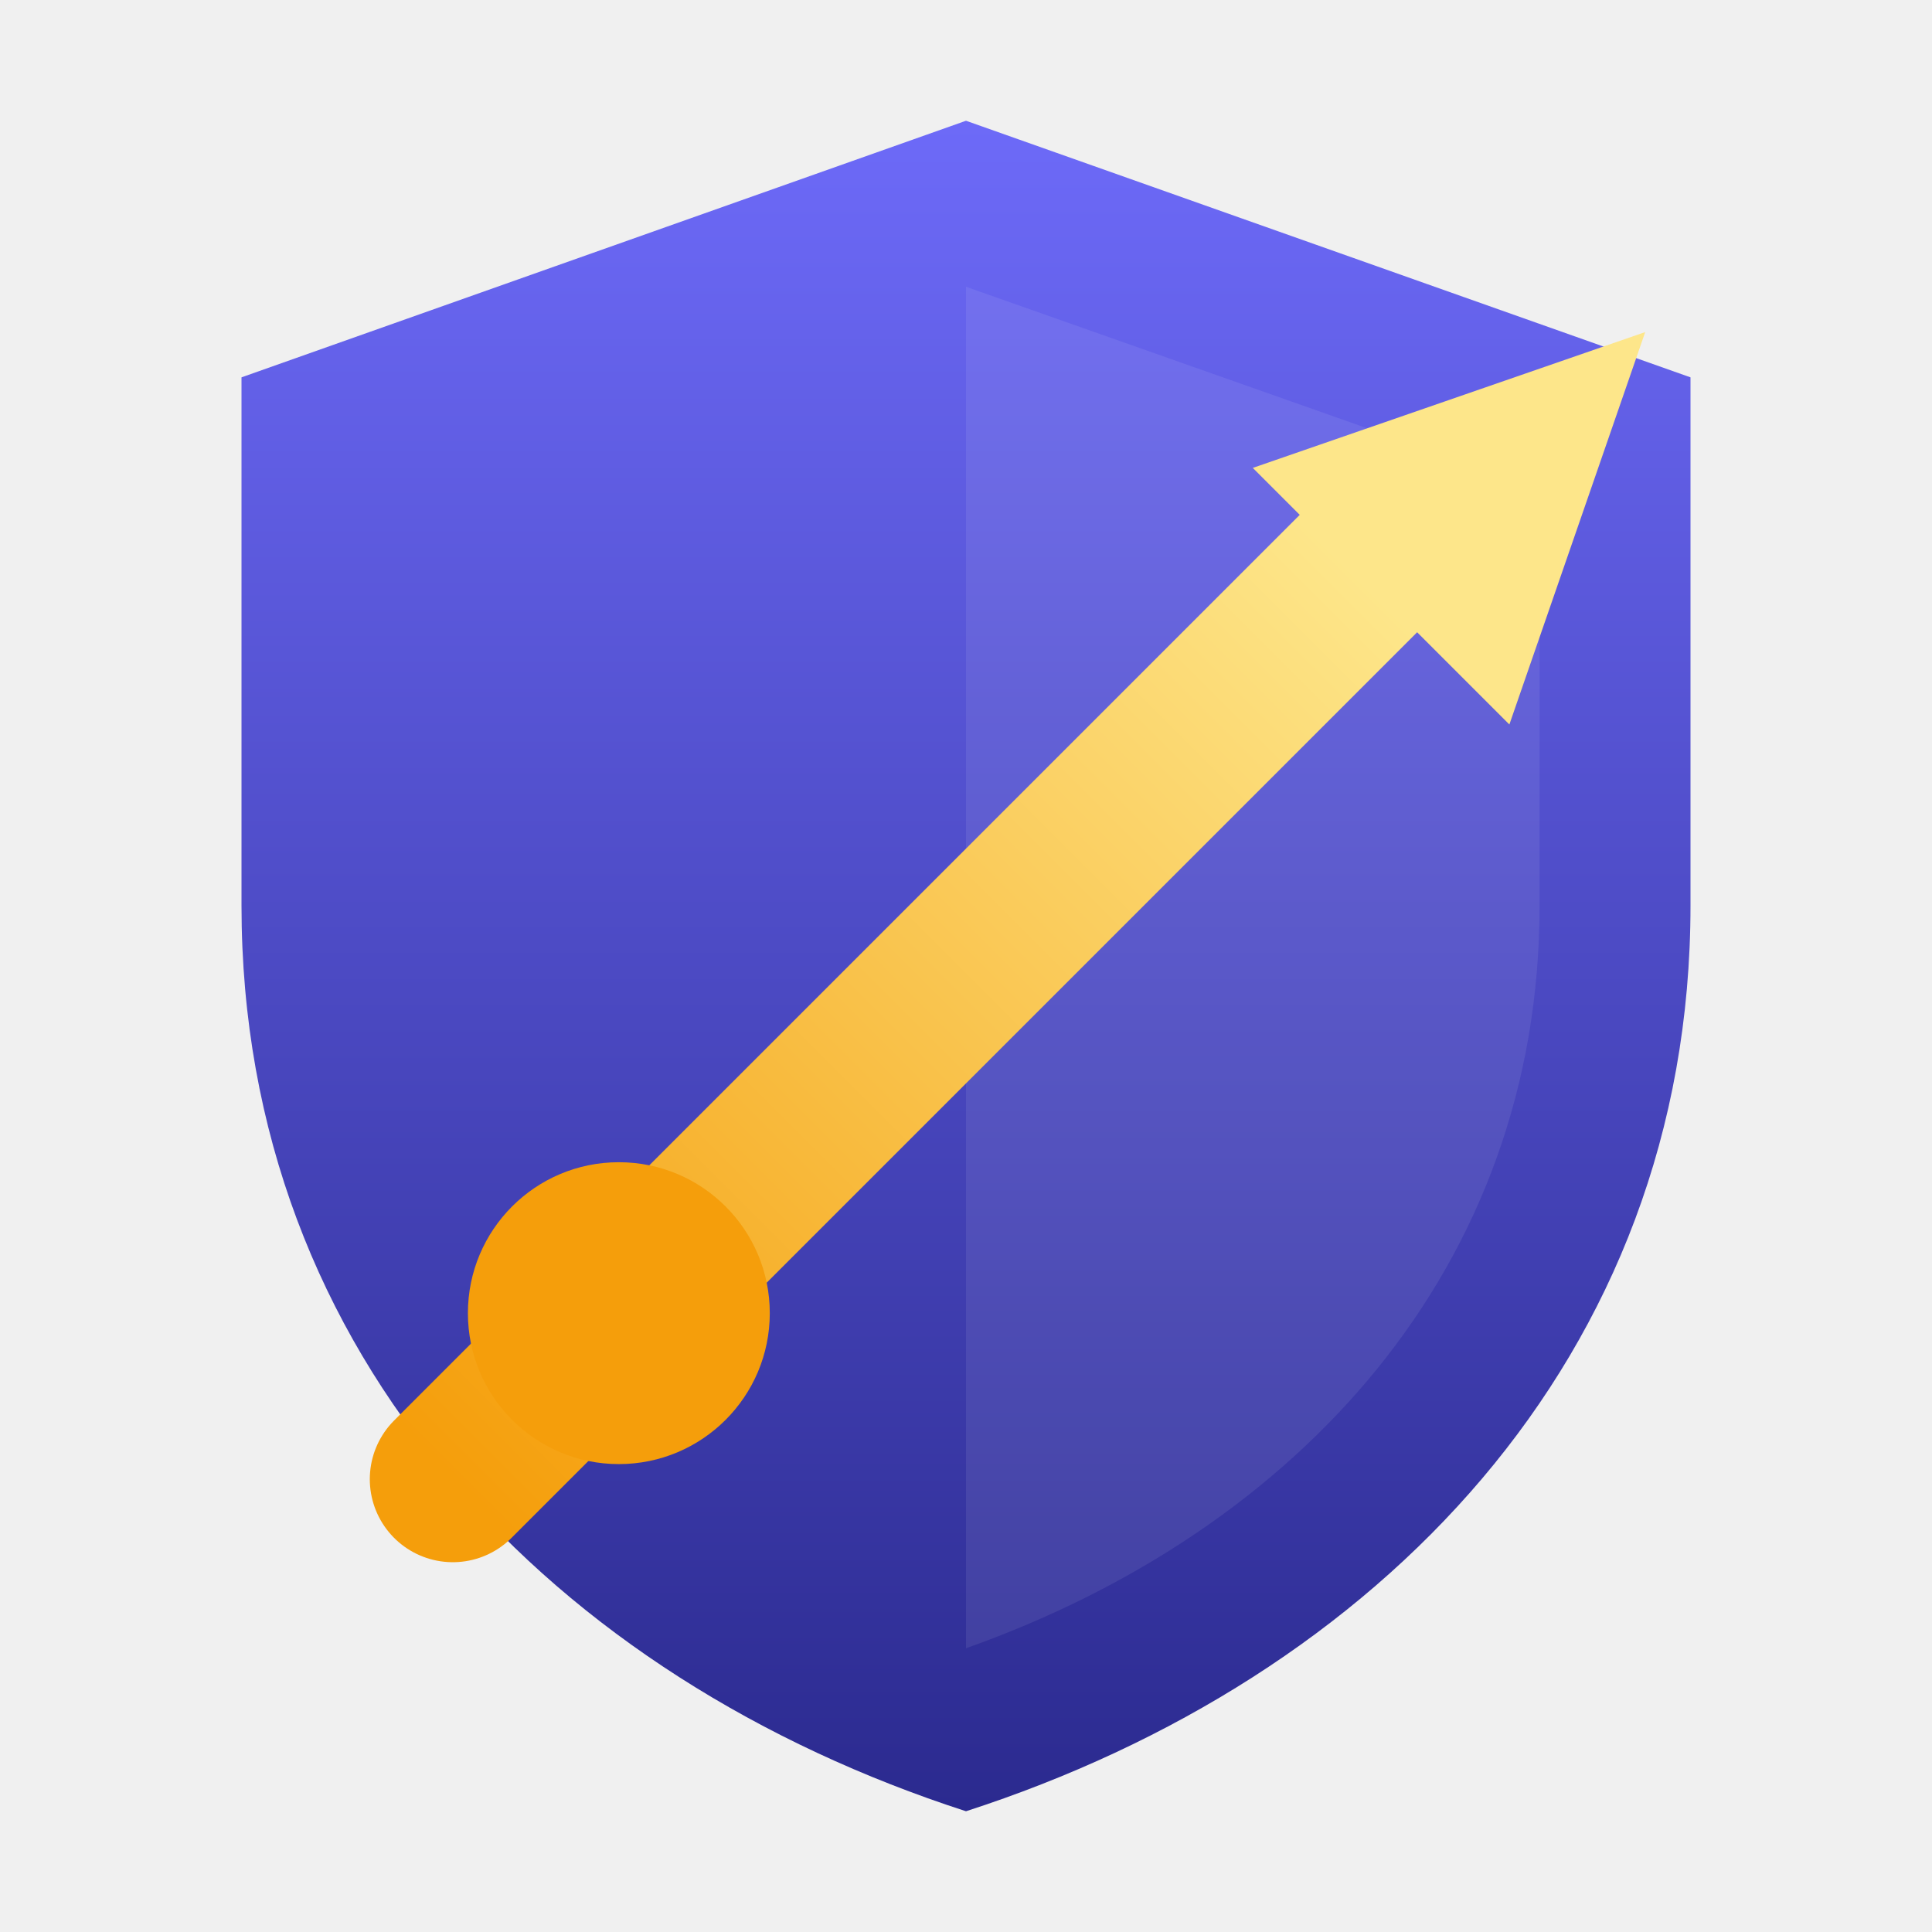
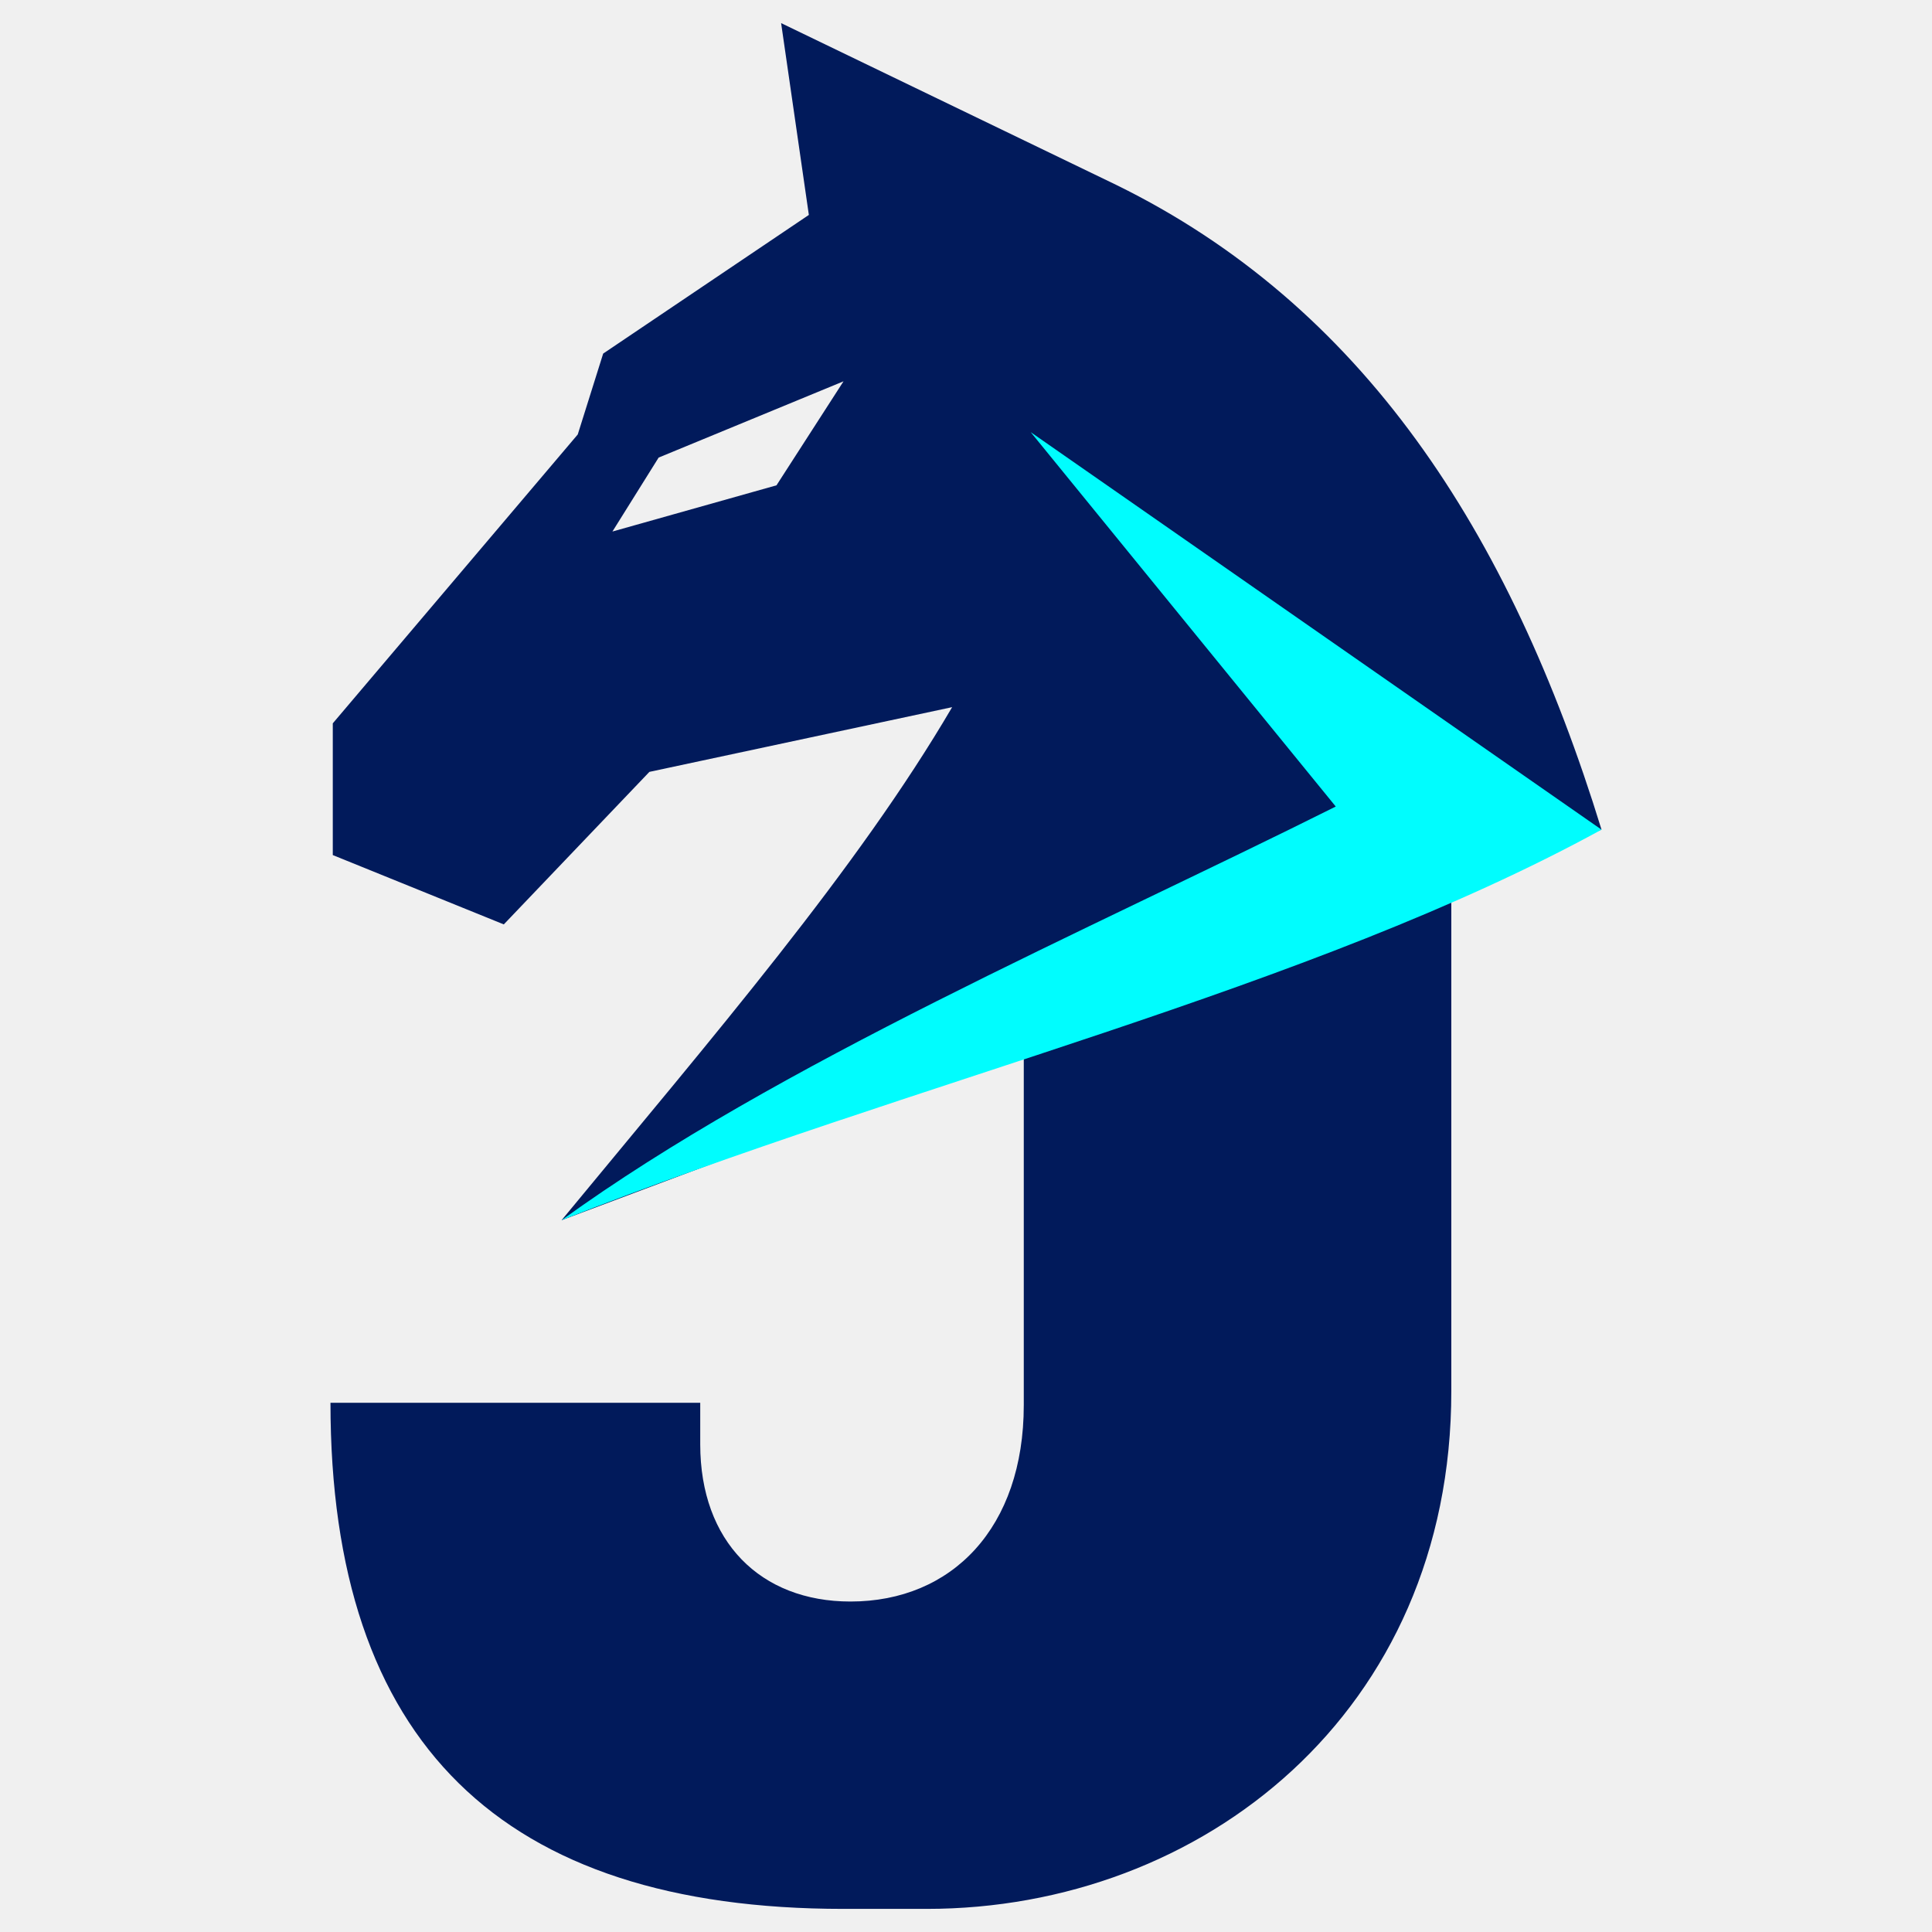
- <svg xmlns="http://www.w3.org/2000/svg" viewBox="0 0 64 64" role="img" aria-label="JOUST">
-   <defs>
-     <linearGradient id="jm-shield" x1="0" y1="0" x2="0" y2="1">
-       <stop offset="0" stop-color="#6d6af8" />
-       <stop offset="1" stop-color="#2b2a8f" />
-     </linearGradient>
-     <linearGradient id="jm-lance" x1="0" y1="1" x2="1" y2="0">
-       <stop offset="0" stop-color="#f59e0b" />
-       <stop offset="1" stop-color="#fde68a" />
-     </linearGradient>
-   </defs>
-   <path d="M32 4 56 12.5V30c0 15-10.4 25.6-24 30C18.4 55.6 8 45 8 30V12.5Z" fill="url(#jm-shield)" />
-   <path d="M32 9.5 51 16.2V30c0 12-8 20.7-19 24.6Z" fill="#ffffff" opacity=".08" />
-   <path d="M15 49 45 19" stroke="url(#jm-lance)" stroke-width="5.5" stroke-linecap="round" />
-   <path d="m41.5 15.5 13-4.5-4.5 13Z" fill="#fde68a" />
-   <circle cx="20.5" cy="43.5" r="5" fill="#f59e0b" />
+ <svg xmlns="http://www.w3.org/2000/svg" viewBox="245 47 836 836" role="img">
+   <style>@media (prefers-color-scheme: dark) { .navy { fill: #eef2fd; } }</style>
+   <g id="emblem" aria-label="Knight and J">
+     <path class="navy" fill="#011a5b" d="M688 400 H873 V649 C873 788 765 873 646 873 H610 C462 873 388 801 388 654 H548 V672 C548 714 574 740 613 740 C657 740 688 708 688 655 Z" />
+     <path class="navy" fill="#011a5b" fill-rule="evenodd" d="M583 57 L728 127 C834 179 898 276 938 406 L488 575 C554 495 616 423 657 353 L526 381 L463 447 L389 417 V360 L495 235 L506 200 L595 140 Z M610 212 L530 245 L510 277 L581 257 Z" />
+     <path fill="#00fdfe" d="M691 234 L938 406 C812 475 640 515 488 575 C582 507 715 450 823 396 Z" />
+   </g>
</svg>
